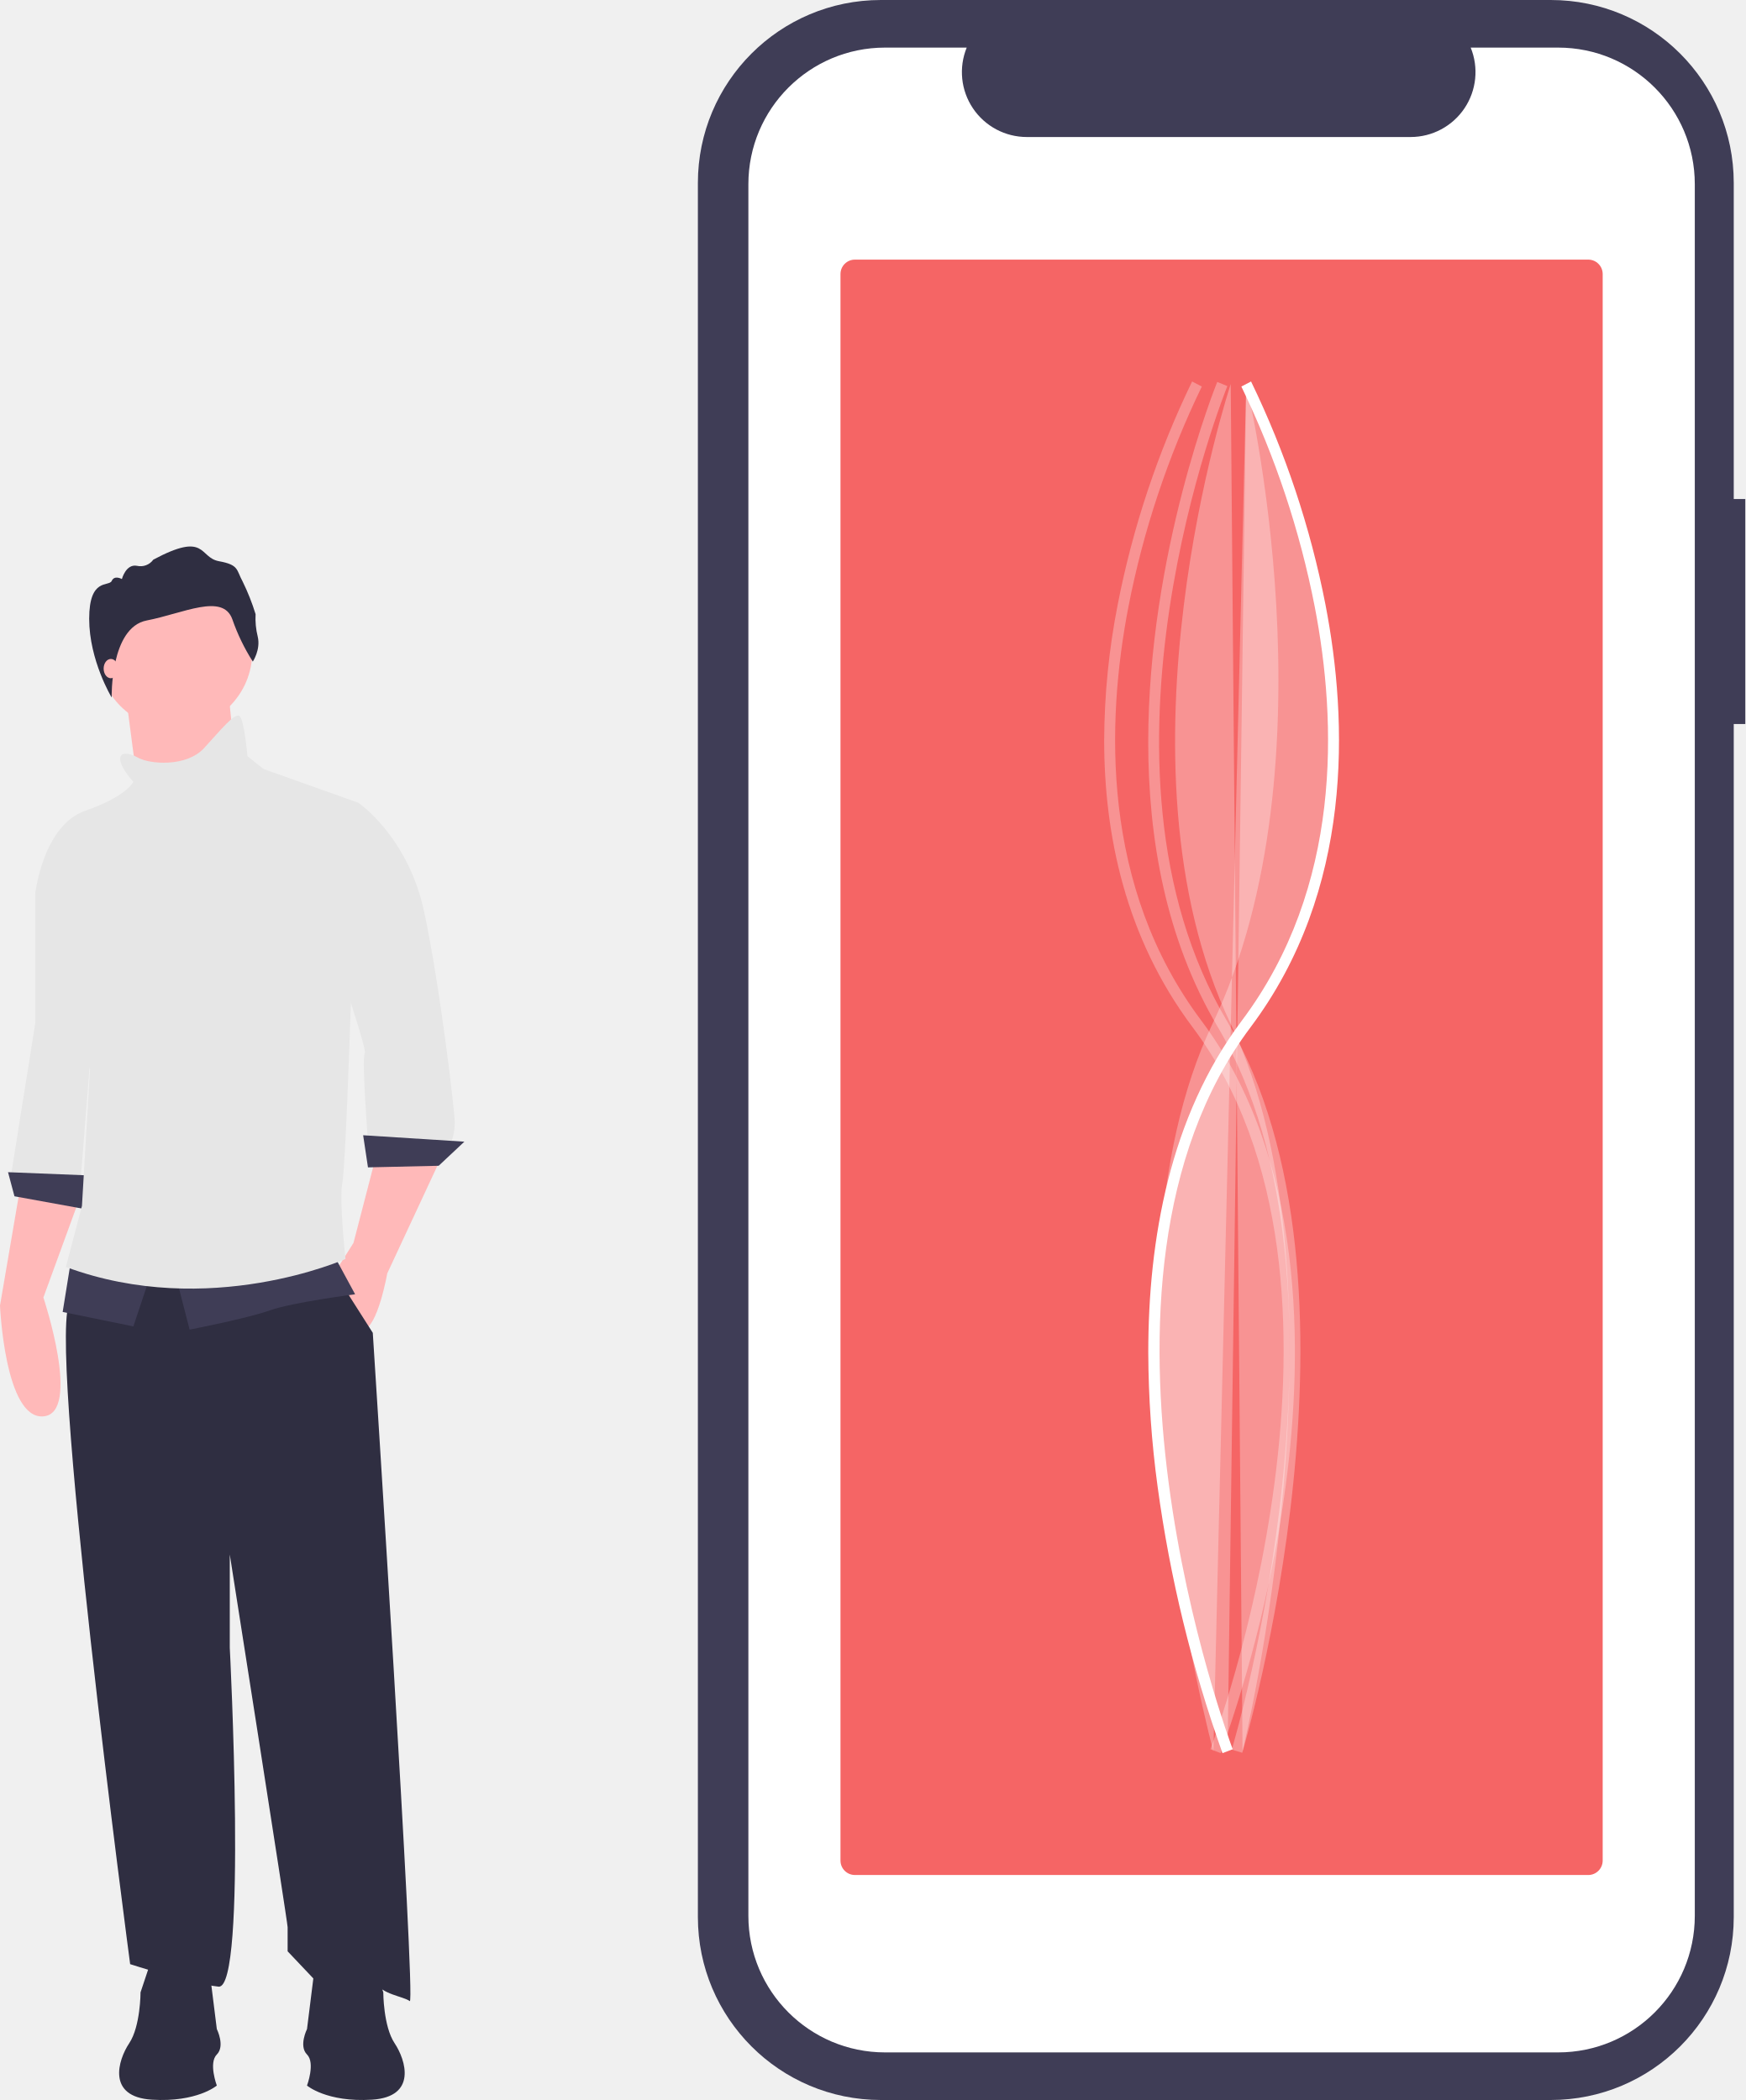
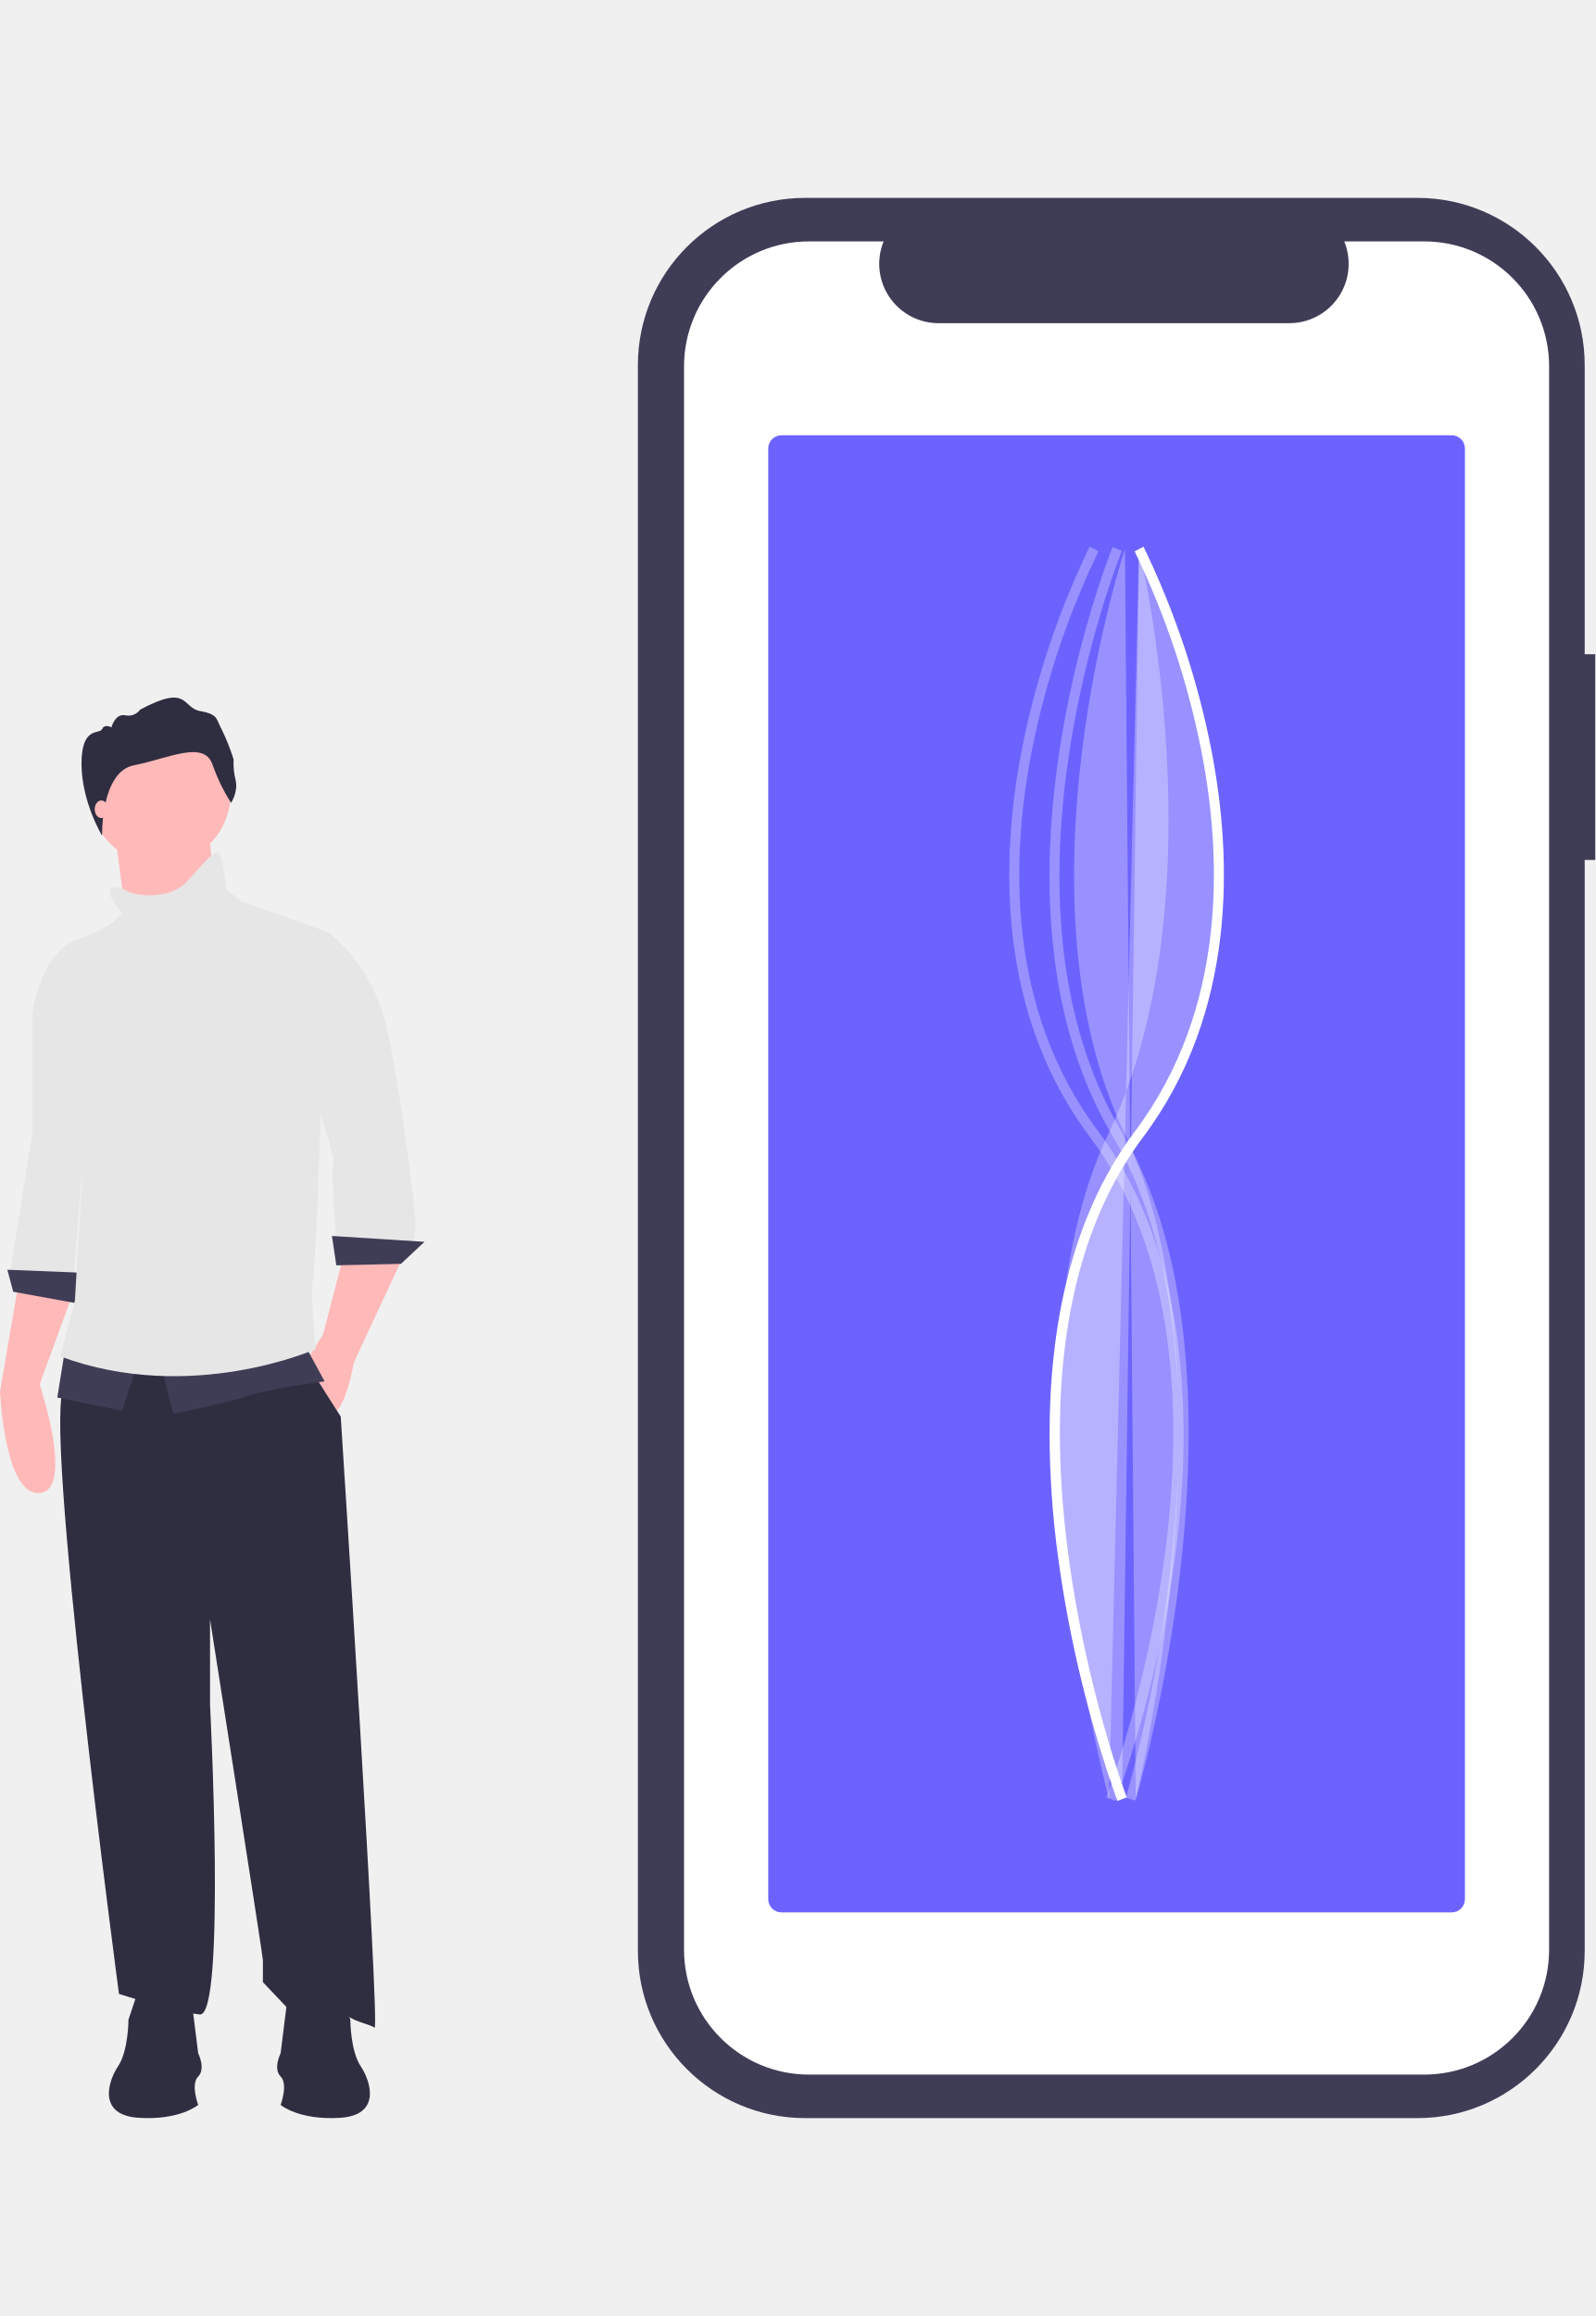
- <svg xmlns="http://www.w3.org/2000/svg" id="a94a9f60-17a5-42de-a684-10576d4e5b49" data-name="Layer 1" width="604.682" height="727.778" viewBox="0 0 604.682 727.778">
+ <svg xmlns="http://www.w3.org/2000/svg" id="a94a9f60-17a5-42de-a684-10576d4e5b49" data-name="Layer 1" width="604.682" height="877.778" viewBox="0 0 604.682 727.778">
  <path d="M304.896,496.245l-7.237,42.311s1.67,39.527,15.031,38.414,0-41.197,0-41.197l12.805-35.073Z" transform="translate(-297.6589 -86.11098)" fill="#ffb9b9" />
  <path d="M330.505,433.336l-5.011,62.909-23.939-3.34,8.351-52.331V395.479l9.464-9.464Z" transform="translate(-297.6589 -86.11098)" fill="#e6e6e6" />
  <polygon points="5.01 414.587 29.506 419.041 30.62 407.35 2.784 406.237 5.01 414.587" fill="#3f3d56" />
  <polygon points="43.702 241.726 46.208 260.933 48.713 280.14 82.673 275.13 79.332 241.726 43.702 241.726" fill="#ffb9b9" />
  <path d="M427.931,486.781l-7.794,30.063-6.681,10.578s5.011,20.042,10.021,19.485,8.351-19.485,8.351-19.485l18.928-40.64Z" transform="translate(-297.6589 -86.11098)" fill="#ffb9b9" />
  <path d="M334.959,509.606s-3.897,18.928-12.805,27.279,20.599,229.925,20.599,229.925,20.599,6.681,30.62,7.794,3.897-117.468,3.897-117.468V624.847s20.042,127.488,20.042,129.159v8.351l10.021,10.578s17.258-4.454,20.042,0,10.021,5.01,12.248,6.681-12.805-231.595-12.805-231.595l-15.588-24.496Z" transform="translate(-297.6589 -86.11098)" fill="#2f2e41" />
  <circle cx="60.682" cy="225.86" r="26.722" fill="#ffb9b9" />
  <path d="M409.003,402.716c0,1.113,16.145,46.764,15.031,48.435s1.113,30.619,1.113,30.619h28.949a19.715,19.715,0,0,0,1.113-6.681c0-3.897-5.011-46.764-10.578-72.93S421.807,364.303,421.807,364.303l-3.897,2.227S409.003,401.603,409.003,402.716Z" transform="translate(-297.6589 -86.11098)" fill="#e6e6e6" />
  <polygon points="127.488 404.567 151.984 404.01 160.892 395.659 125.818 393.432 127.488 404.567" fill="#3f3d56" />
  <path d="M358.341,527.421l5.01,19.485s20.042-3.897,27.836-6.681,29.506-5.567,29.506-5.567l-7.237-13.361Z" transform="translate(-297.6589 -86.11098)" fill="#3f3d56" />
  <polygon points="24.496 437.413 21.712 454.671 46.208 459.682 52.332 441.31 24.496 437.413" fill="#3f3d56" />
  <path d="M343.867,357.066s-2.227,5.01-16.702,10.021-17.258,28.393-17.258,28.393,17.258,46.764,16.702,50.105,2.227,11.134,2.227,11.134l-2.784,47.321-5.567,21.155c49.548,18.372,96.869-2.784,96.869-2.784s-2.227-20.599-1.113-26.166,2.784-56.785,2.784-56.785l2.784-75.157-32.846-11.691-5.567-4.454s-1.113-12.805-2.784-13.918-6.124,4.454-12.248,11.134-18.928,5.567-22.825,3.34-5.567-1.113-5.567-1.113C337.186,349.828,343.867,357.066,343.867,357.066Z" transform="translate(-297.6589 -86.11098)" fill="#e6e6e6" />
  <path d="M378.151,300.719c-3.309-9.179-16.97-2.028-29.671.427s-12.13,26.692-12.13,26.692-7.794-12.871-7.794-27.279,6.849-10.993,7.81-13.127,3.522-.64,3.522-.64,1.388-5.337,5.23-4.589a5.446,5.446,0,0,0,5.657-2.135c18.571-9.926,15.689-.747,22.734.534s5.977,2.988,8.218,7.044a77.115,77.115,0,0,1,4.483,11.313,26.201,26.201,0,0,0,.747,7.791c1.067,4.483-1.708,8.645-1.708,8.645A69.972,69.972,0,0,1,378.151,300.719Z" transform="translate(-297.6589 -86.11098)" fill="#2f2e41" />
  <ellipse cx="38.414" cy="231.706" rx="2.505" ry="3.34" fill="#ffb9b9" />
  <path d="M369.845,765.817l2.936,23.492s2.936,5.873,0,8.809,0,10.767,0,10.767-6.852,5.873-22.513,4.894-11.746-13.704-7.831-19.577,3.915-17.619,3.915-17.619l3.915-11.746Z" transform="translate(-297.6589 -86.11098)" fill="#2f2e41" />
  <path d="M406.962,765.817l-2.936,23.492s-2.936,5.873,0,8.809,0,10.767,0,10.767,6.852,5.873,22.513,4.894,11.746-13.704,7.831-19.577-3.915-17.619-3.915-17.619l-3.915-11.746Z" transform="translate(-297.6589 -86.11098)" fill="#2f2e41" />
  <path d="M902.341,259.058h-3.999V149.513A63.402,63.402,0,0,0,834.941,86.111H602.854a63.402,63.402,0,0,0-63.402,63.402V750.487a63.402,63.402,0,0,0,63.402,63.402H834.94a63.402,63.402,0,0,0,63.402-63.402V337.034h3.999Z" transform="translate(-297.6589 -86.11098)" fill="#3f3d56" />
  <path d="M837.499,102.606h-30.295a22.495,22.495,0,0,1-20.827,30.991H653.417a22.495,22.495,0,0,1-20.827-30.991H604.294a47.348,47.348,0,0,0-47.348,47.348V750.046a47.348,47.348,0,0,0,47.348,47.348H837.499a47.348,47.348,0,0,0,47.348-47.348h0V149.954A47.348,47.348,0,0,0,837.499,102.606Z" transform="translate(-297.6589 -86.11098)" fill="#fff" />
-   <path d="M593.859,176.083a5.006,5.006,0,0,0-5,5V730.918a5.006,5.006,0,0,0,5,5H847.934a5.006,5.006,0,0,0,5-5V181.083a5.006,5.006,0,0,0-5-5Z" transform="translate(-297.6589 -86.11098)" fill="#f56565" />
+   <path d="M593.859,176.083a5.006,5.006,0,0,0-5,5V730.918a5.006,5.006,0,0,0,5,5H847.934a5.006,5.006,0,0,0,5-5V181.083a5.006,5.006,0,0,0-5-5Z" transform="translate(-297.6589 -86.11098)" fill="#6c63ff" />
  <path d="M695.496,554.786c0-38.915,7.41-81.621,32.415-114.961,34.813-46.418,32.956-103.608,25.265-143.409A312.515,312.515,0,0,0,727.746,220.071l3.362-1.753A316.486,316.486,0,0,1,756.879,295.597c7.855,40.584,9.732,98.945-25.936,146.503-66.819,89.093-6.806,248.624-6.194,250.224l-3.539,1.359a459.412,459.412,0,0,1-22.476-92.328A352.972,352.972,0,0,1,695.496,554.786Z" transform="translate(-297.6589 -86.11098)" fill="#fff" />
  <path d="M729.427,219.176s31.68,130.797-11.696,221.787.322,252.116.322,252.116" transform="translate(-297.6589 -86.11098)" fill="#fff" opacity="0.3" style="isolation:isolate" />
  <path d="M680.215,342.658a249.188,249.188,0,0,1,4.699-47.061,316.486,316.486,0,0,1,25.771-77.28l3.362,1.753a312.515,312.515,0,0,0-25.43,76.345c-7.69,39.8-9.548,96.99,25.265,143.409,35.637,47.516,35.537,114.073,29.177,161.53a459.412,459.412,0,0,1-22.476,92.328l-3.539-1.359c.614-1.601,60.628-161.129-6.194-250.224C687.46,410.913,680.215,375.077,680.215,342.658Z" transform="translate(-297.6589 -86.11098)" fill="#fff" opacity="0.3" style="isolation:isolate" />
  <path d="M695.48,343.302c0-65.653,23.554-123.955,23.914-124.83l3.506,1.444c-.535,1.298-52.886,130.965-.122,220.081,53.683,90.657,5.765,251.938,5.274,253.556l-3.628-1.1c.485-1.601,47.923-161.303-4.907-250.525C701.486,411.479,695.48,376.452,695.48,343.302Z" transform="translate(-297.6589 -86.11098)" fill="#fff" opacity="0.3" style="isolation:isolate" />
  <path d="M724.062,219.195s-43.376,130.778,0,221.768,4.098,252.041,4.098,252.041" transform="translate(-297.6589 -86.11098)" fill="#fff" opacity="0.3" style="isolation:isolate" />
  <path d="M729.427,219.195s68.242,130.778,0,221.768-6.448,252.041-6.448,252.041" transform="translate(-297.6589 -86.11098)" fill="#fff" opacity="0.3" style="isolation:isolate" />
</svg>
